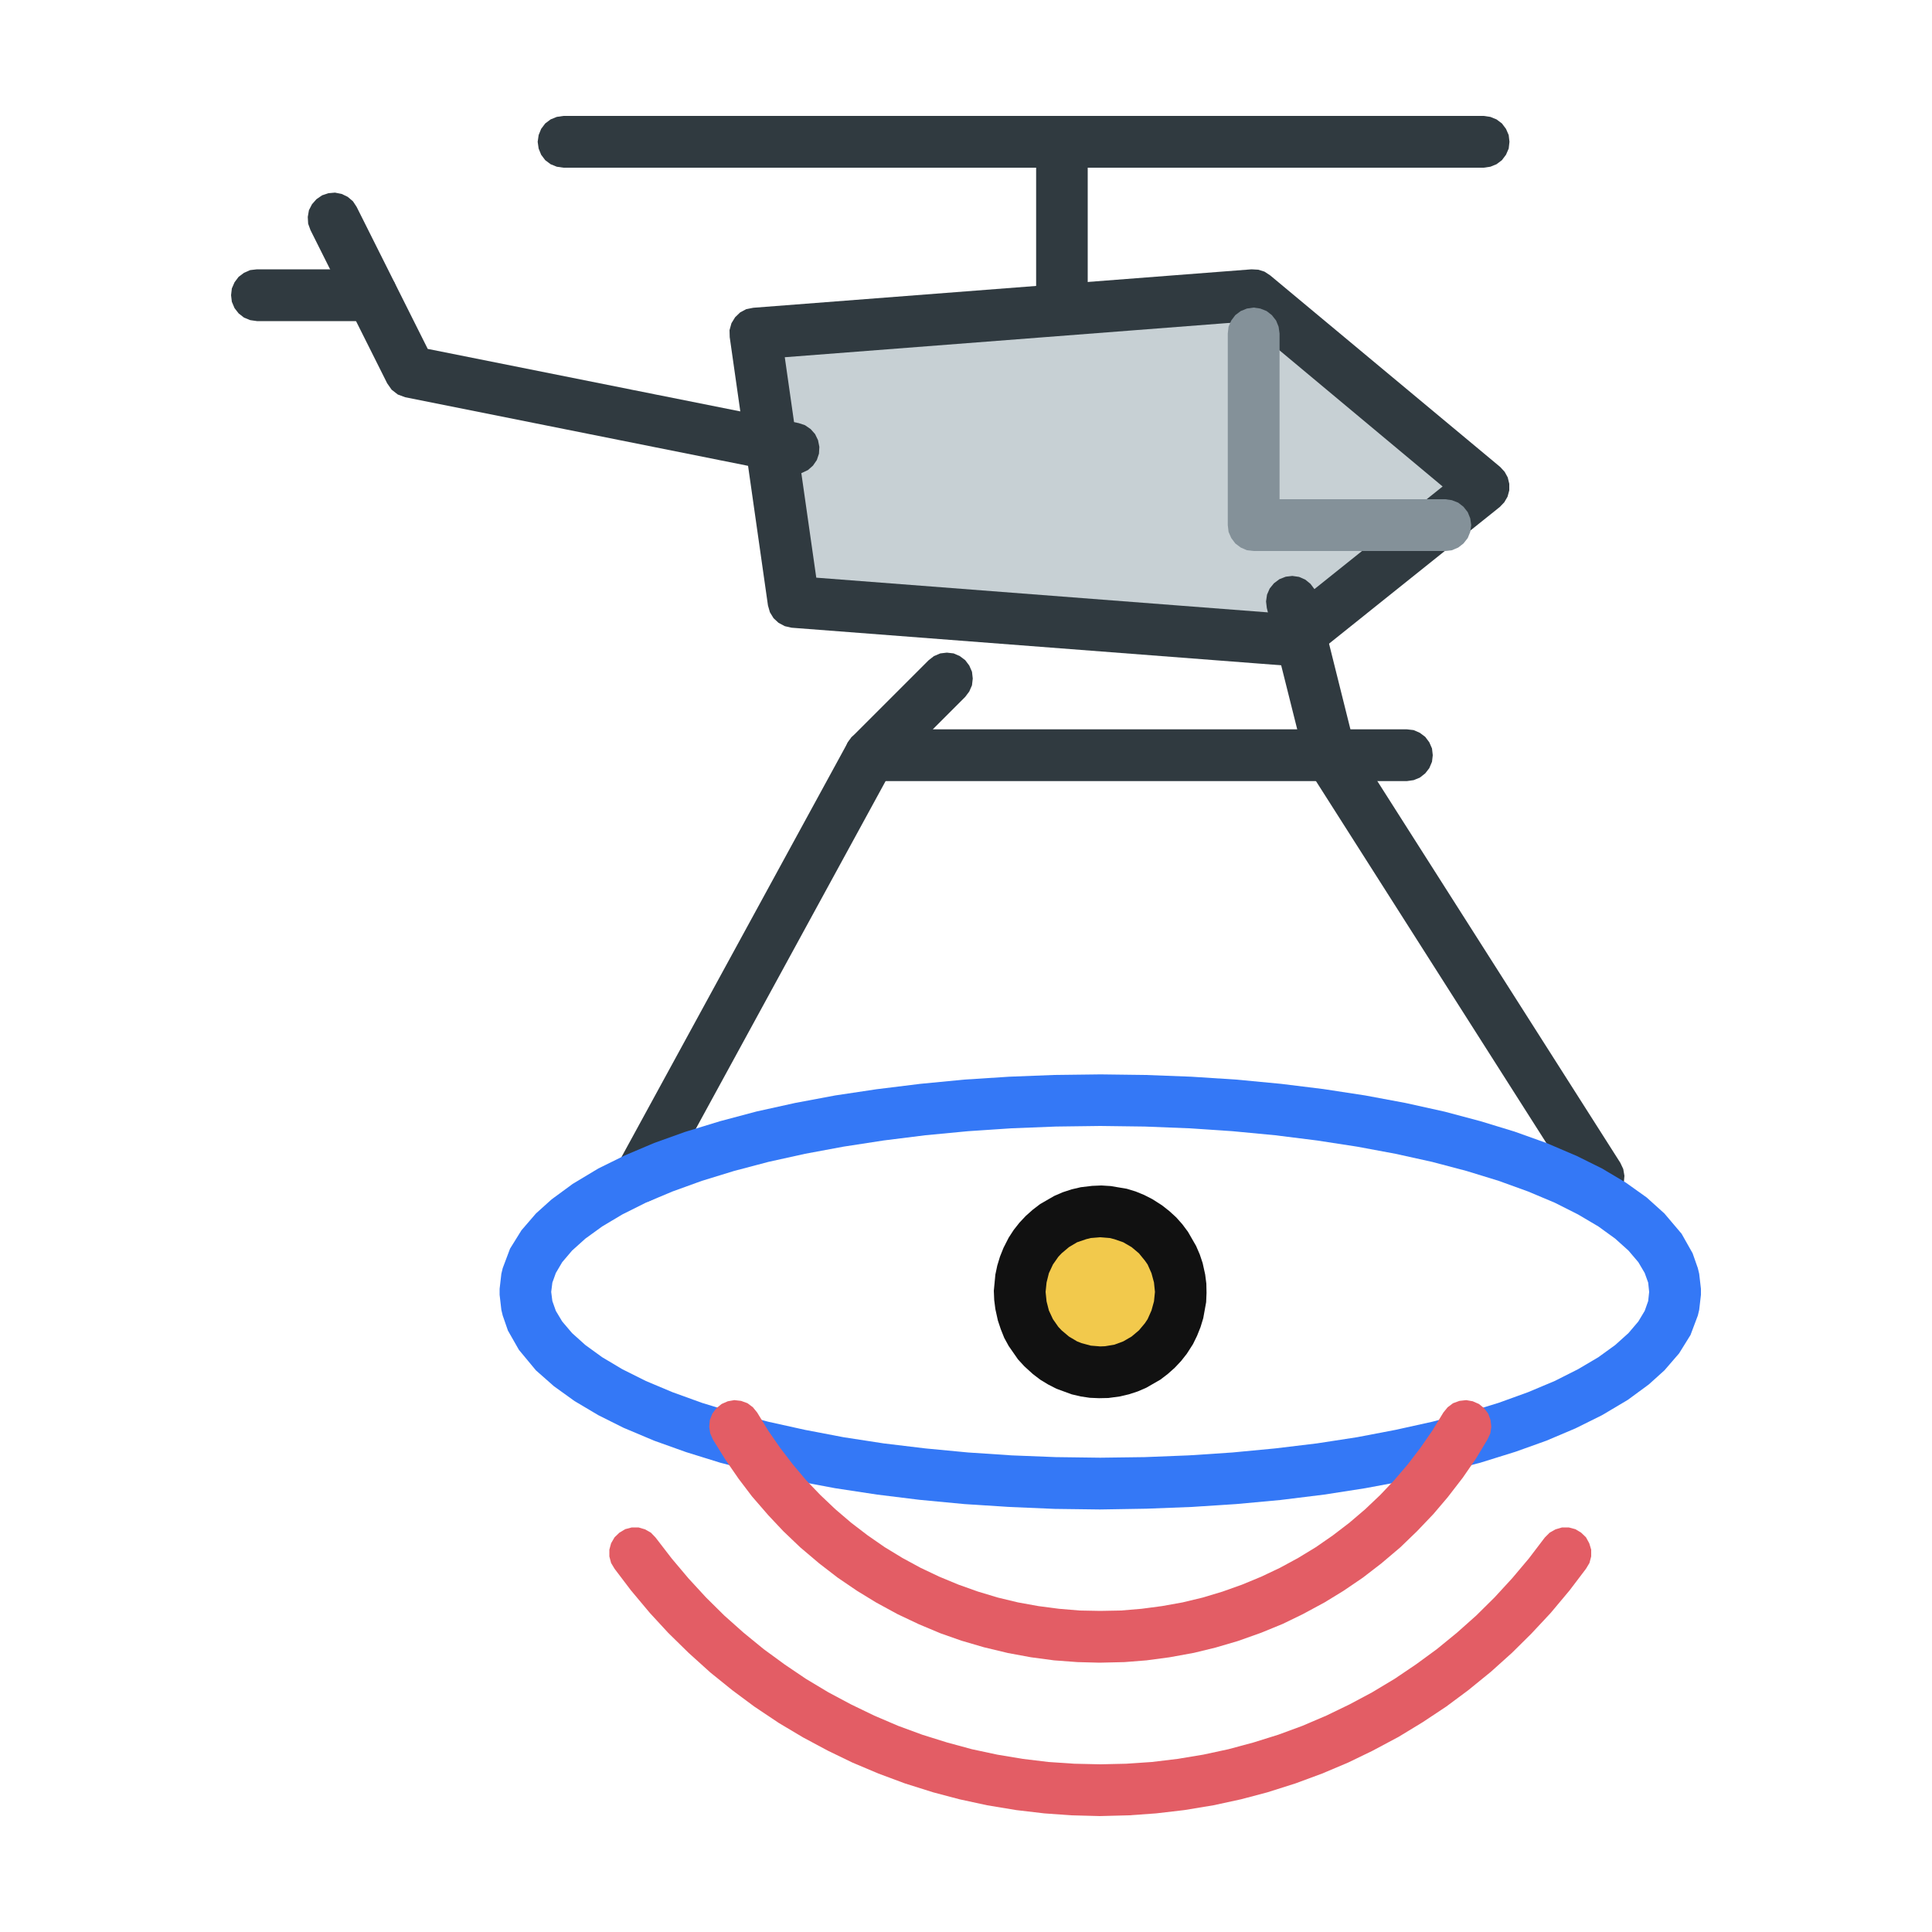
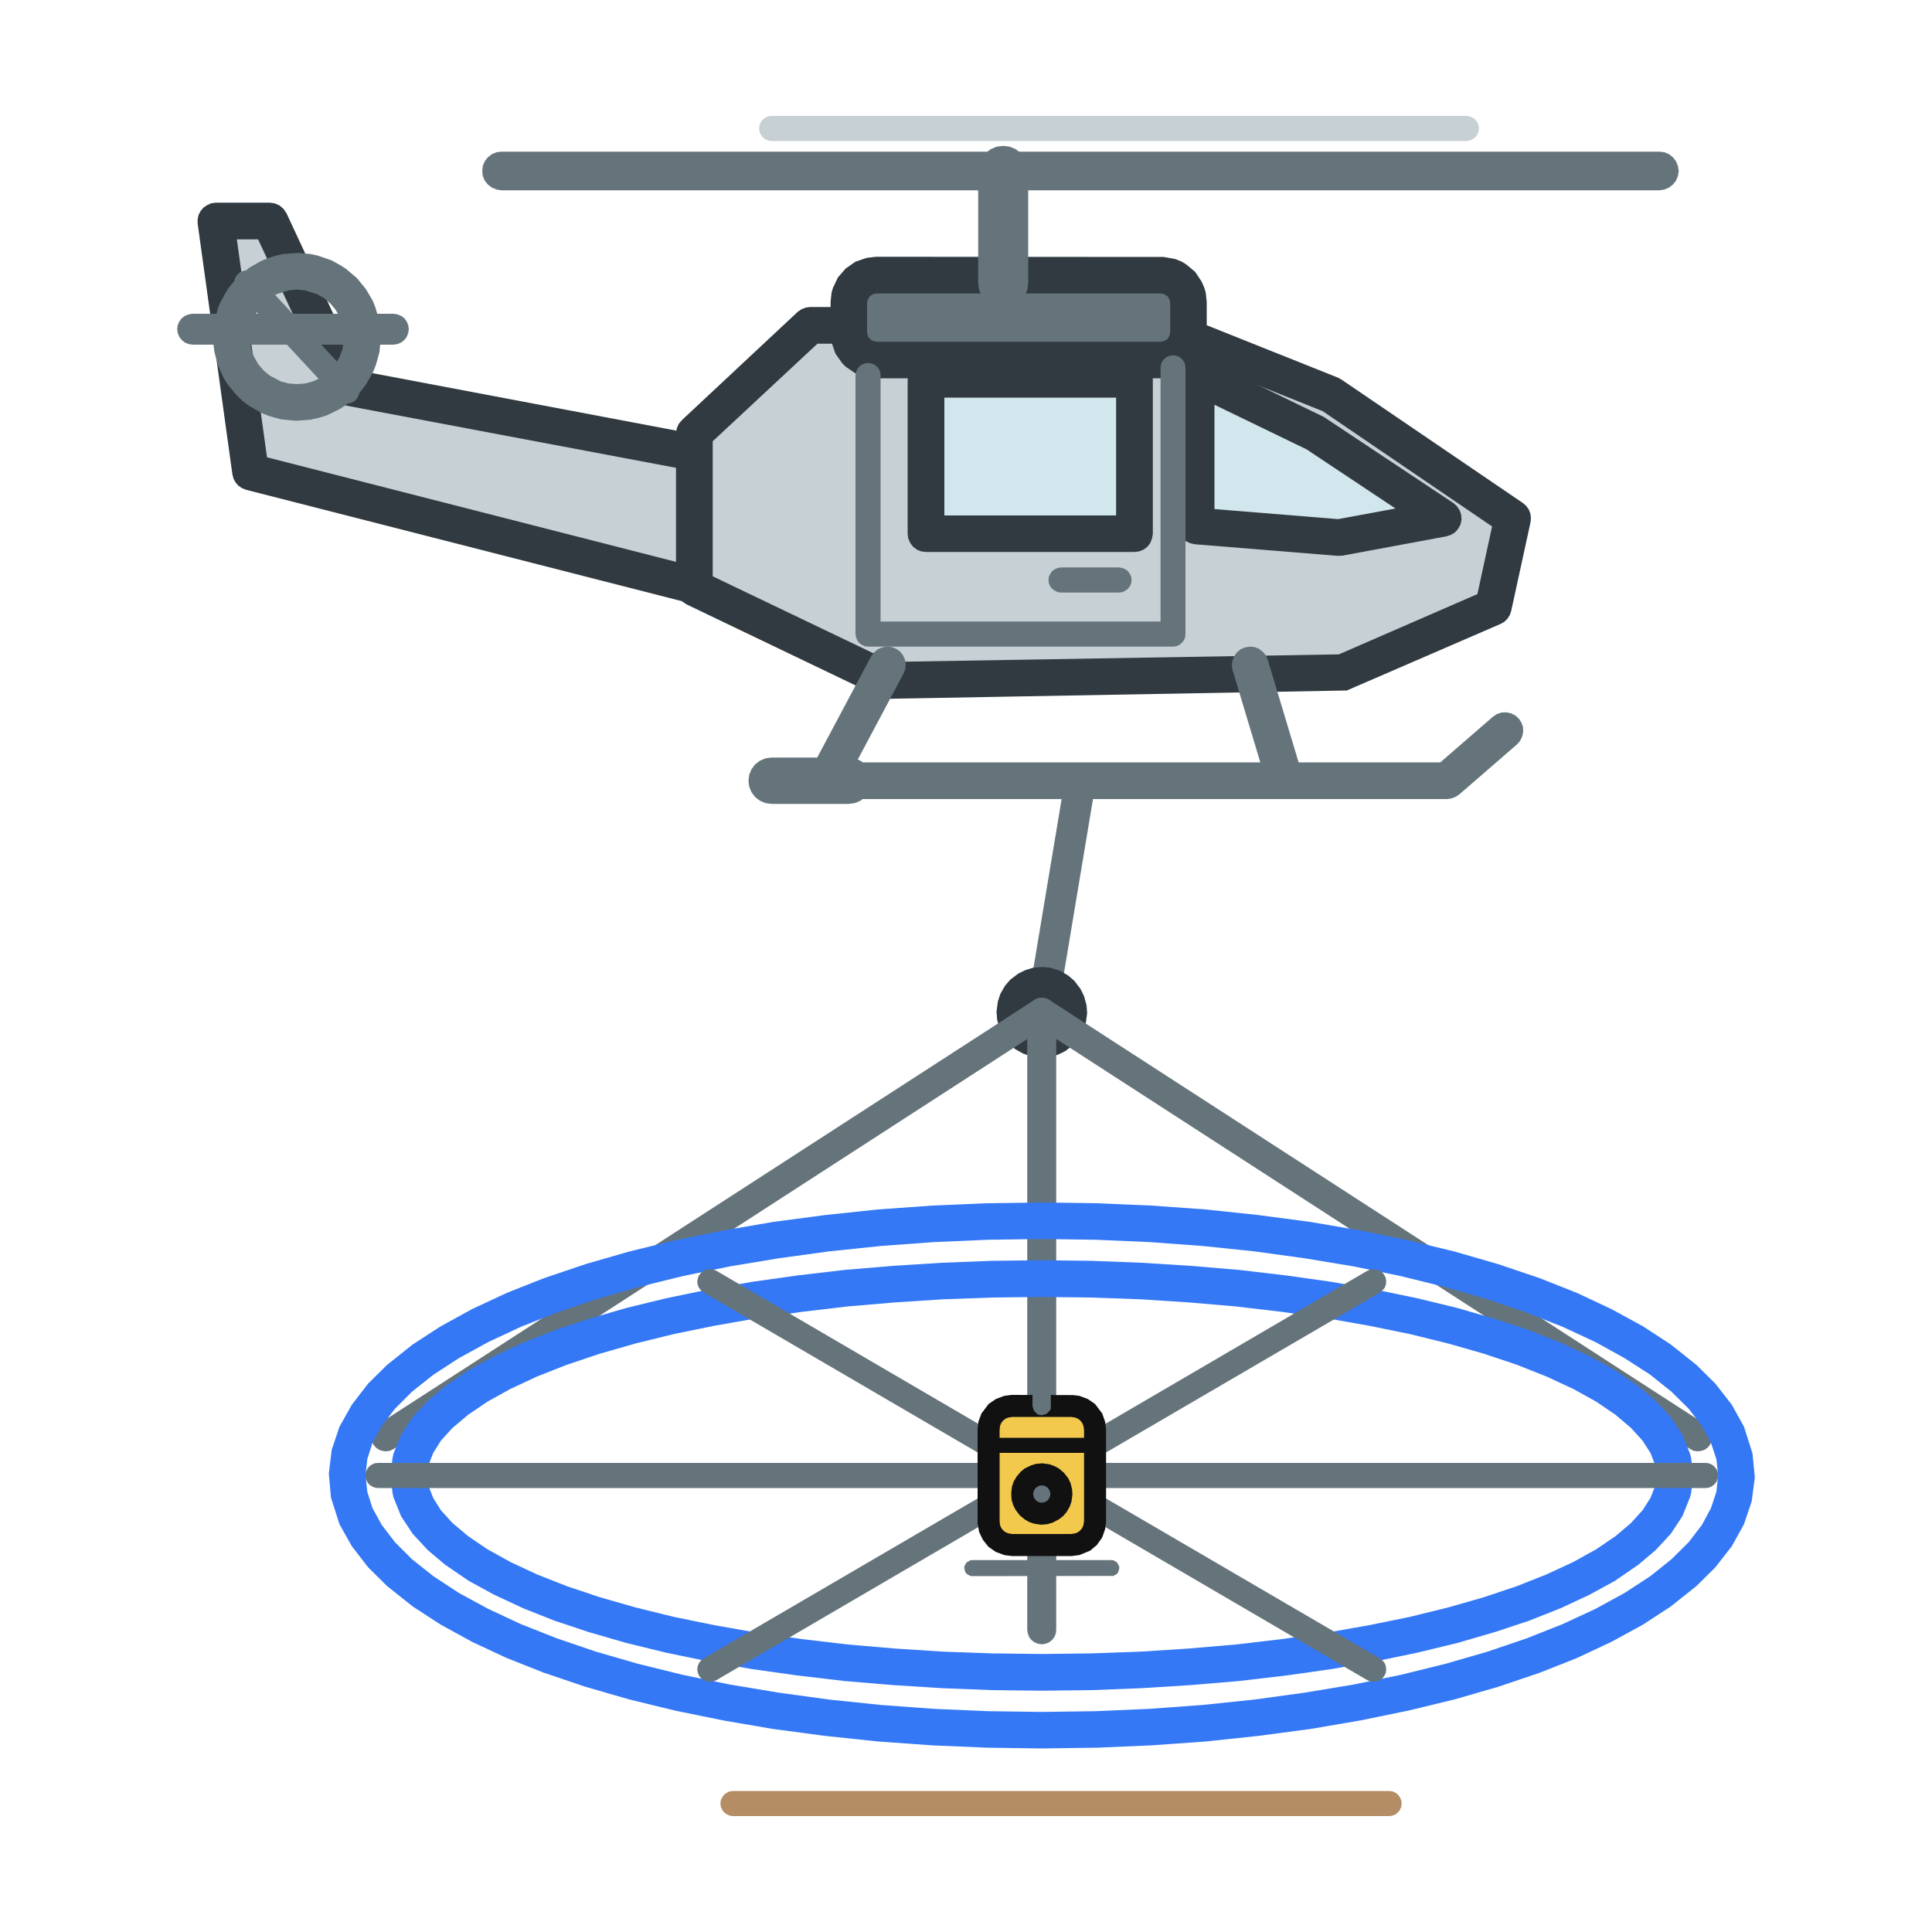
<svg xmlns="http://www.w3.org/2000/svg" viewBox="0 0 1000 1000" role="img" aria-labelledby="title desc">
-   <path fill="#303A40" d="M767.9 86.8 L291.7 86.8 L288.2 86.3 L285.0 85.0 L282.2 82.9 L280.1 80.1 L278.8 76.9 L278.3 73.4 L278.8 69.9 L280.1 66.7 L282.2 63.9 L285.0 61.8 L288.2 60.5 L291.7 60.0 L767.9 60.0 L771.4 60.5 L774.6 61.8 L777.4 63.9 L779.5 66.7 L780.9 69.9 L781.3 73.4 L780.9 76.9 L779.5 80.1 L777.4 82.9 L774.6 85.0 L771.4 86.3 Z" />
-   <path fill="#303A40" d="M536.3 152.8 L536.3 73.4 L536.7 69.9 L538.0 66.7 L540.2 63.9 L543.0 61.8 L546.2 60.5 L549.6 60.0 L553.1 60.5 L556.3 61.8 L559.1 63.9 L561.2 66.7 L562.6 69.9 L563.0 73.4 L563.0 152.8 L562.6 156.2 L561.2 159.5 L559.1 162.2 L556.3 164.4 L553.1 165.7 L549.6 166.2 L546.2 165.7 L543.0 164.4 L540.2 162.2 L538.0 159.5 L536.7 156.2 Z" />
-   <path fill="#C7D0D4" d="M390.9 172.6 L648.9 152.8 L767.9 252.0 L668.7 331.3 L410.8 311.5 Z" />
-   <path fill="#303A40" d="M377.7 174.5 L377.6 170.9 L378.6 167.3 L380.5 164.2 L383.1 161.7 L386.3 160.0 L389.9 159.3 L647.8 139.4 L651.3 139.6 L654.5 140.6 L657.4 142.5 L776.5 241.7 L778.8 244.2 L780.4 247.1 L781.2 250.4 L781.2 253.8 L780.3 257.1 L778.6 260.0 L776.3 262.4 L677.1 341.8 L674.2 343.5 L671.0 344.5 L667.7 344.7 L409.7 324.9 L406.2 324.1 L403.0 322.4 L400.4 320.0 L398.5 316.9 L397.5 313.4 Z M406.2 184.9 L422.5 299.0 L664.5 317.6 L746.7 251.8 L644.5 166.5 Z" />
-   <path fill="#303A40" d="M221.4 180.6 L413.4 219.0 L416.7 220.1 L419.6 222.1 L421.9 224.7 L423.4 227.8 L424.1 231.3 L423.9 234.8 L422.8 238.1 L420.8 241.0 L418.2 243.3 L415.0 244.8 L411.6 245.5 L408.1 245.3 L209.7 205.6 L205.9 204.2 L202.7 201.7 L200.4 198.4 L160.7 119.1 L159.5 115.8 L159.3 112.3 L159.9 108.8 L161.5 105.7 L163.8 103.1 L166.7 101.1 L170.0 100.0 L173.4 99.7 L176.9 100.4 L180.0 101.9 L182.7 104.2 L184.6 107.1 Z" />
-   <path fill="#303A40" d="M133.0 139.4 L192.5 139.4 L196.0 139.8 L199.2 141.2 L202.0 143.3 L204.1 146.1 L205.4 149.3 L205.9 152.8 L205.4 156.2 L204.1 159.5 L202.0 162.2 L199.2 164.4 L196.0 165.7 L192.5 166.2 L133.0 166.2 L129.5 165.7 L126.3 164.4 L123.5 162.2 L121.4 159.5 L120.0 156.2 L119.6 152.8 L120.0 149.3 L121.4 146.1 L123.5 143.3 L126.3 141.2 L129.5 139.8 Z" />
-   <path fill="#303A40" d="M441.0 381.4 L480.7 341.7 L483.4 339.6 L486.7 338.2 L490.1 337.8 L493.6 338.2 L496.8 339.6 L499.6 341.7 L501.7 344.5 L503.1 347.7 L503.5 351.2 L503.1 354.7 L501.7 357.9 L499.6 360.7 L482.8 377.5 L728.2 377.5 L731.7 377.9 L734.9 379.3 L737.7 381.4 L739.8 384.2 L741.2 387.4 L741.6 390.9 L741.2 394.3 L739.8 397.6 L737.7 400.3 L734.9 402.5 L731.7 403.8 L728.2 404.3 L450.4 404.3 L447.0 403.8 L443.7 402.5 L441.0 400.3 L438.8 397.6 L437.5 394.3 L437.0 390.9 L437.5 387.4 L438.8 384.2 Z" />
-   <path fill="#303A40" d="M675.6 394.1 L655.7 314.7 L655.3 311.3 L655.8 307.8 L657.2 304.6 L659.4 301.9 L662.2 299.8 L665.5 298.5 L668.9 298.1 L672.4 298.6 L675.6 300.0 L678.3 302.2 L680.4 305.0 L681.7 308.3 L701.5 387.6 L701.9 391.1 L701.4 394.6 L700.0 397.8 L697.9 400.5 L695.0 402.6 L691.8 403.9 L688.3 404.3 L684.9 403.7 L681.7 402.4 L678.9 400.2 L676.8 397.4 Z" />
-   <path fill="#849199" d="M635.5 271.8 L635.5 172.6 L635.9 169.1 L637.3 165.9 L639.4 163.1 L642.2 161.0 L645.4 159.7 L648.9 159.2 L652.3 159.7 L655.6 161.0 L658.3 163.1 L660.5 165.9 L661.8 169.1 L662.3 172.6 L662.3 258.4 L748.1 258.4 L751.5 258.9 L754.8 260.2 L757.5 262.3 L759.7 265.1 L761.0 268.3 L761.5 271.8 L761.0 275.3 L759.7 278.5 L757.5 281.3 L754.8 283.4 L751.5 284.8 L748.1 285.2 L648.9 285.2 L645.4 284.8 L642.2 283.4 L639.4 281.3 L637.3 278.5 L635.9 275.3 Z" />
-   <path fill="#303A40" d="M319.6 602.7 L438.7 384.5 L440.7 381.6 L443.5 379.4 L446.7 378.0 L450.1 377.5 L453.6 377.9 L456.9 379.1 L459.7 381.2 L461.9 383.9 L463.3 387.1 L463.8 390.5 L463.5 394.0 L462.2 397.3 L343.1 615.5 L341.1 618.4 L338.4 620.6 L335.2 622.0 L331.7 622.5 L328.2 622.2 L325.0 620.9 L322.1 618.8 L320.0 616.1 L318.5 612.9 L318.0 609.5 L318.4 606.0 Z" />
-   <path fill="#303A40" d="M816.1 616.3 L677.2 398.1 L675.8 394.9 L675.2 391.4 L675.5 388.0 L676.7 384.7 L678.7 381.8 L681.4 379.6 L684.5 378.1 L688.0 377.5 L691.5 377.8 L694.7 379.0 L697.6 381.0 L699.8 383.7 L838.7 601.9 L840.2 605.1 L840.8 608.6 L840.5 612.0 L839.3 615.3 L837.3 618.2 L834.6 620.4 L831.5 621.9 L828.0 622.5 L824.5 622.2 L821.3 621.0 L818.4 619.0 Z" />
-   <path fill="#3478F6" d="M880.4 670.2 L879.5 678.0 L878.8 680.9 L875.0 691.0 L869.1 700.5 L861.5 709.3 L853.4 716.6 L842.5 724.6 L829.2 732.5 L815.5 739.3 L800.4 745.7 L784.5 751.4 L766.2 757.1 L747.3 762.0 L727.5 766.4 L706.6 770.3 L685.4 773.6 L662.7 776.4 L639.9 778.5 L616.6 780.0 L593.4 780.9 L569.3 781.3 L546.0 781.0 L522.4 780.0 L499.1 778.5 L475.9 776.3 L454.0 773.6 L432.3 770.3 L411.5 766.4 L391.1 761.9 L372.8 757.1 L355.1 751.6 L338.6 745.7 L322.7 739.0 L309.7 732.5 L297.4 725.2 L286.7 717.5 L277.4 709.3 L268.6 698.7 L262.9 688.7 L260.2 680.9 L259.5 678.0 L258.6 670.2 L258.6 667.1 L259.5 659.3 L260.2 656.4 L264.0 646.3 L269.9 636.8 L277.4 628.1 L285.5 620.8 L296.4 612.8 L309.7 604.8 L323.5 598.0 L338.6 591.6 L354.5 585.9 L372.8 580.3 L391.6 575.3 L411.5 570.9 L432.3 567.0 L453.6 563.8 L476.3 561.0 L499.1 558.8 L522.4 557.3 L545.6 556.4 L569.7 556.1 L593.0 556.4 L616.6 557.3 L639.9 558.8 L663.1 561.0 L685.0 563.7 L706.6 567.0 L727.5 570.9 L747.8 575.4 L766.2 580.3 L783.9 585.7 L800.4 591.6 L816.3 598.4 L829.2 604.8 L841.5 612.1 L852.3 619.8 L861.5 628.1 L870.4 638.6 L876.1 648.7 L878.8 656.4 L879.5 659.3 L880.4 667.1 Z M853.6 668.7 L853.1 663.9 L851.3 658.9 L848.0 653.3 L842.9 647.3 L836.0 641.1 L827.3 634.8 L816.8 628.6 L804.7 622.5 L790.9 616.7 L775.7 611.2 L759.1 606.1 L741.3 601.4 L722.3 597.2 L702.4 593.5 L681.6 590.3 L660.0 587.6 L637.9 585.5 L615.3 584.0 L592.5 583.1 L569.5 582.8 L546.5 583.1 L523.6 584.0 L501.1 585.5 L479.0 587.6 L457.4 590.3 L436.6 593.5 L416.7 597.2 L397.7 601.4 L379.9 606.1 L363.3 611.2 L348.1 616.7 L334.3 622.5 L322.1 628.6 L311.7 634.8 L303.0 641.1 L296.1 647.3 L291.0 653.3 L287.7 658.9 L285.9 663.9 L285.3 668.7 L285.9 673.4 L287.7 678.5 L291.0 684.0 L296.1 690.0 L303.0 696.2 L311.7 702.5 L322.1 708.7 L334.3 714.8 L348.1 720.6 L363.3 726.1 L379.9 731.2 L397.7 735.9 L416.7 740.1 L436.6 743.9 L457.4 747.1 L479.0 749.7 L501.1 751.8 L523.6 753.3 L546.5 754.2 L569.5 754.5 L592.5 754.2 L615.3 753.3 L637.9 751.8 L660.0 749.7 L681.6 747.1 L702.4 743.9 L722.3 740.1 L741.3 735.9 L759.1 731.2 L775.7 726.1 L790.9 720.6 L804.7 714.8 L816.8 708.7 L827.3 702.5 L836.0 696.2 L842.9 690.0 L848.0 684.0 L851.3 678.5 L853.1 673.4 Z" />
-   <path fill="#F2C94C" d="M611.0 665.0 L611.0 672.3 L609.7 679.4 L607.3 686.3 L603.6 692.6 L599.0 698.1 L593.4 702.8 L587.1 706.4 L580.3 708.9 L576.7 709.7 L569.5 710.3 L562.3 709.7 L558.7 708.9 L551.9 706.4 L545.6 702.8 L540.0 698.1 L535.4 692.6 L531.7 686.3 L530.3 682.9 L528.5 675.9 L527.8 668.7 L528.5 661.4 L530.3 654.4 L533.4 647.8 L535.4 644.8 L540.0 639.2 L545.6 634.5 L551.9 630.9 L558.7 628.4 L565.9 627.2 L569.5 627.0 L573.1 627.2 L580.3 628.4 L587.1 630.9 L593.4 634.5 L599.0 639.2 L603.6 644.8 L607.3 651.1 L609.7 657.9 Z" />
-   <path fill="#111111" d="M624.5 669.2 L624.3 674.0 L622.8 682.3 L621.4 686.9 L619.6 691.4 L617.5 695.7 L614.3 700.7 L611.3 704.5 L608.0 708.0 L604.4 711.2 L600.6 714.1 L593.3 718.3 L588.9 720.2 L584.3 721.7 L579.6 722.8 L573.7 723.6 L568.9 723.7 L564.1 723.5 L559.4 722.8 L554.7 721.7 L546.8 718.8 L542.5 716.6 L538.4 714.1 L534.6 711.2 L530.2 707.2 L526.9 703.6 L522.1 696.7 L519.8 692.5 L518.0 688.0 L516.5 683.5 L515.2 677.6 L514.6 672.9 L514.4 668.1 L515.2 659.7 L516.2 655.0 L517.6 650.4 L519.4 645.9 L522.1 640.6 L524.7 636.6 L527.7 632.8 L531.0 629.3 L534.6 626.1 L538.4 623.2 L545.7 619.0 L550.1 617.1 L554.7 615.6 L559.4 614.5 L565.3 613.8 L570.1 613.6 L574.9 613.9 L583.2 615.3 L587.8 616.7 L592.2 618.5 L596.5 620.7 L601.5 623.9 L605.3 626.9 L608.8 630.1 L612.0 633.7 L614.9 637.6 L619.1 644.9 L621.0 649.3 L622.5 653.8 L623.8 659.7 L624.4 664.4 Z M597.8 668.7 L597.3 663.8 L596.0 659.0 L594.0 654.5 L592.6 652.5 L589.5 648.7 L585.7 645.5 L581.4 643.0 L576.8 641.4 L574.4 640.8 L569.5 640.4 L564.6 640.8 L562.2 641.4 L557.5 643.0 L553.3 645.5 L549.5 648.7 L547.8 650.5 L545.0 654.5 L542.9 659.0 L541.7 663.8 L541.2 668.7 L541.7 673.6 L542.9 678.3 L545.0 682.8 L547.8 686.8 L549.5 688.6 L553.3 691.8 L557.5 694.3 L559.8 695.2 L564.6 696.5 L569.5 696.9 L572.0 696.8 L576.8 696.0 L581.4 694.3 L585.7 691.8 L589.5 688.6 L592.6 684.9 L594.0 682.8 L596.0 678.3 L597.3 673.6 Z" />
-   <path fill="#E35D65" d="M741.3 740.6 L747.1 731.1 L749.3 728.4 L752.1 726.3 L755.4 725.1 L758.9 724.7 L762.3 725.3 L765.5 726.7 L768.2 728.9 L770.3 731.7 L771.5 735.0 L771.9 738.5 L771.4 741.9 L769.9 745.1 L764.0 754.9 L757.1 764.9 L749.3 775.0 L741.9 783.7 L733.5 792.5 L724.8 800.9 L715.0 809.2 L705.4 816.6 L695.4 823.4 L685.6 829.4 L674.3 835.5 L664.0 840.5 L652.8 845.1 L640.7 849.4 L629.1 852.8 L618.0 855.5 L605.4 857.8 L593.4 859.4 L582.0 860.3 L569.1 860.6 L557.7 860.3 L545.6 859.4 L533.6 857.8 L521.7 855.6 L509.2 852.6 L497.6 849.2 L486.8 845.4 L475.6 840.7 L464.6 835.5 L453.4 829.4 L443.6 823.4 L433.6 816.6 L424.0 809.2 L414.2 800.9 L405.4 792.5 L397.6 784.2 L389.2 774.5 L382.3 765.4 L375.4 755.4 L369.0 745.1 L367.6 741.9 L367.1 738.5 L367.4 735.0 L368.7 731.7 L370.8 728.9 L373.5 726.7 L376.7 725.3 L380.1 724.7 L383.6 725.1 L386.9 726.3 L389.7 728.4 L391.9 731.1 L397.7 740.6 L403.8 749.4 L410.3 757.9 L417.2 766.1 L424.6 773.8 L432.4 781.2 L440.6 788.2 L449.1 794.7 L457.9 800.8 L467.1 806.4 L476.5 811.5 L486.2 816.1 L496.1 820.2 L506.2 823.8 L516.5 826.9 L526.9 829.4 L537.4 831.3 L548.1 832.7 L558.8 833.6 L569.5 833.8 L580.2 833.6 L590.9 832.7 L601.5 831.3 L612.1 829.4 L622.5 826.9 L632.8 823.8 L642.9 820.2 L652.8 816.1 L662.5 811.5 L671.9 806.4 L681.1 800.8 L689.9 794.7 L698.4 788.2 L706.6 781.2 L714.4 773.8 L721.7 766.1 L728.7 757.9 L735.2 749.4 Z" />
-   <path fill="#E35D65" d="M791.3 806.7 L799.6 795.8 L802.1 793.3 L805.1 791.6 L808.5 790.6 L812.0 790.6 L815.4 791.5 L818.4 793.3 L820.9 795.7 L822.6 798.8 L823.6 802.1 L823.6 805.6 L822.7 809.0 L820.9 812.0 L812.4 823.2 L802.6 834.9 L792.6 845.6 L782.6 855.5 L771.7 865.3 L759.9 874.9 L748.6 883.3 L736.4 891.4 L723.9 899.0 L710.4 906.2 L697.8 912.3 L684.3 918.0 L670.5 923.1 L656.0 927.7 L642.4 931.3 L628.1 934.4 L613.0 936.9 L598.4 938.6 L584.5 939.6 L569.2 940.0 L554.5 939.6 L540.5 938.6 L526.0 936.9 L510.9 934.4 L496.6 931.3 L483.0 927.7 L468.4 923.1 L454.7 918.0 L441.2 912.3 L428.6 906.2 L415.7 899.3 L403.1 891.8 L390.4 883.3 L379.1 874.9 L367.7 865.7 L356.4 855.5 L345.9 845.2 L336.4 834.9 L326.6 823.2 L318.1 812.0 L316.3 809.0 L315.4 805.6 L315.4 802.1 L316.3 798.8 L318.1 795.7 L320.6 793.3 L323.6 791.5 L327.0 790.6 L330.5 790.6 L333.9 791.6 L336.9 793.3 L339.3 795.8 L347.7 806.7 L356.3 816.9 L365.4 826.8 L374.9 836.2 L384.9 845.1 L395.3 853.6 L406.1 861.5 L417.2 869.0 L428.7 875.9 L440.5 882.2 L452.5 888.0 L464.9 893.3 L477.4 897.9 L490.2 901.9 L503.1 905.4 L516.2 908.2 L529.4 910.4 L542.7 912.0 L556.1 912.9 L569.5 913.2 L582.9 912.9 L596.2 912.0 L609.5 910.4 L622.8 908.2 L635.8 905.4 L648.8 901.9 L661.6 897.9 L674.1 893.3 L686.5 888.0 L698.5 882.2 L710.3 875.9 L721.8 869.0 L732.9 861.5 L743.7 853.6 L754.1 845.1 L764.1 836.2 L773.6 826.8 L782.7 816.9 Z" />
+   <path fill="#C7D0D4" d="M359.4 234.3 L395.4 312.2 L129.7 244.3 L111.7 114.4 L139.7 114.4 L179.6 200.3 Z" />
+   <path fill="#303A40" d="M368.0 230.3 L404.0 308.2 L404.7 310.5 L404.9 312.9 L404.4 315.2 L403.4 317.3 L401.9 319.1 L399.9 320.5 L397.7 321.4 L395.4 321.7 L393.0 321.4 L127.3 253.5 L125.3 252.7 L123.4 251.4 L121.9 249.7 L120.9 247.8 L120.3 245.6 L102.3 115.7 L102.3 113.4 L102.8 111.2 L103.9 109.1 L105.4 107.4 L107.3 106.1 L109.4 105.2 L111.7 104.9 L139.7 104.9 L142.3 105.3 L144.8 106.4 L146.8 108.2 L148.3 110.4 L186.2 191.9 L361.2 225.0 L363.3 225.7 L365.3 226.8 L366.9 228.4 Z M352.9 242.7 L177.9 209.7 L175.7 209.0 L173.8 207.8 L172.2 206.3 L171.0 204.3 L133.6 123.9 L122.6 123.9 L138.2 236.7 L378.4 298.1 Z" />
+   <path fill="#65747B" d="M203.6 178.4 L99.7 178.4 L97.7 178.1 L95.7 177.3 L94.1 176.0 L92.8 174.4 L92.0 172.4 L91.7 170.4 L92.0 168.3 L92.8 166.4 L94.1 164.7 L95.7 163.5 L97.7 162.7 L99.7 162.4 L203.6 162.4 L205.7 162.7 L207.6 163.5 L209.3 164.7 L210.5 166.4 L211.3 168.3 L211.6 170.4 L211.3 172.4 L210.5 174.4 L209.3 176.0 L207.6 177.3 L205.7 178.1 Z" />
+   <path fill="#65747B" d="M197.1 174.8 L196.4 182.3 L194.6 188.8 L193.2 192.4 L189.5 198.9 L186.7 202.6 L184.1 205.4 L178.9 209.7 L175.7 211.8 L168.9 215.1 L165.3 216.2 L160.8 217.2 L153.3 217.8 L145.7 217.1 L139.2 215.3 L135.7 213.9 L129.1 210.2 L125.4 207.4 L122.7 204.8 L117.8 198.9 L115.8 195.7 L113.0 189.6 L111.0 182.3 L110.4 177.7 L110.2 174.0 L111.0 166.4 L112.7 159.9 L114.1 156.4 L117.8 149.8 L120.7 146.1 L123.2 143.4 L129.1 138.5 L134.9 135.2 L138.4 133.7 L142.8 132.3 L146.5 131.5 L154.1 130.9 L160.8 131.5 L164.5 132.3 L171.7 134.8 L175.7 137.0 L178.9 139.0 L184.7 143.9 L189.5 149.8 L192.9 155.6 L194.3 159.1 L196.4 166.4 L197.0 171.0 Z M178.1 174.4 L177.3 168.0 L175.8 164.0 L173.7 160.3 L171.0 157.1 L167.7 154.3 L164.0 152.2 L157.9 150.3 L153.7 149.9 L149.4 150.3 L143.3 152.2 L139.6 154.3 L136.4 157.1 L133.6 160.3 L131.5 164.0 L130.0 168.0 L129.2 174.4 L130.0 180.7 L131.5 184.7 L133.6 188.4 L136.4 191.7 L139.6 194.4 L145.3 197.4 L149.4 198.5 L153.7 198.8 L157.9 198.5 L162.0 197.4 L165.9 195.6 L171.0 191.7 L173.7 188.4 L175.8 184.7 L177.3 180.7 Z" />
+   <path fill="#65747B" d="M174.9 206.8 L122.9 150.8 L122.0 149.4 L121.4 147.8 L121.2 146.2 L121.5 144.5 L122.2 142.9 L123.3 141.6 L124.7 140.7 L126.3 140.1 L127.9 139.9 L129.6 140.2 L131.1 140.9 L132.5 142.0 L184.4 197.9 L185.4 199.3 L186.0 200.9 L186.1 202.6 L185.8 204.2 L185.1 205.8 L184.1 207.1 L182.7 208.1 L181.1 208.7 L179.4 208.8 L177.7 208.5 L176.2 207.8 Z" />
+   <path fill="#C7D0D4" d="M359.4 224.3 L419.4 168.4 L599.2 168.4 L689.1 204.3 L783.0 268.3 L773.0 314.2 L695.1 348.2 L459.3 352.2 L359.4 304.2 Z" />
+   <path fill="#303A40" d="M349.9 224.3 L350.3 221.8 L351.3 219.4 L353.0 217.4 L412.9 161.4 L414.8 160.1 L417.0 159.2 L419.4 158.9 L599.2 158.9 L602.7 159.6 L692.6 195.5 L694.4 196.5 L788.3 260.4 L790.0 261.9 L791.3 263.7 L792.1 265.8 L792.4 268.0 L792.2 270.3 L782.2 316.2 L781.5 318.3 L780.3 320.2 L778.7 321.8 L776.8 322.9 L697.1 357.4 L459.5 361.7 L457.3 361.4 L455.2 360.7 L355.3 312.8 L353.1 311.3 L351.4 309.3 L350.3 306.9 L349.9 304.2 Z M368.9 228.4 L368.9 298.3 L461.4 342.6 L693.0 338.7 L764.7 307.5 L772.3 272.5 L684.6 212.8 L597.3 177.9 L423.1 177.9 Z" />
+   <path fill="#65747B" d="M601.2 142.4 L604.8 142.9 L608.2 144.3 L611.0 146.5 L613.3 149.4 L614.7 152.8 L615.1 156.4 L615.1 172.4 L614.7 176.0 L613.3 179.4 L611.0 182.3 L608.2 184.5 L604.8 185.9 L601.2 186.4 L453.3 186.4 L449.7 185.9 L446.3 184.5 L443.4 182.3 L441.2 179.4 L439.8 176.0 L439.3 172.4 L439.3 156.4 L439.8 152.8 L441.2 149.4 L443.4 146.5 L446.3 144.3 L449.7 142.9 L453.3 142.4 Z" />
+   <path fill="#303A40" d="M602.4 133.0 L608.4 134.1 L611.8 135.5 L613.9 136.8 L618.6 140.7 L622.0 145.8 L623.4 149.1 L624.1 151.5 L624.6 156.4 L624.6 173.6 L623.4 179.6 L622.0 183.0 L618.6 188.0 L613.9 192.0 L611.8 193.2 L606.0 195.3 L601.2 195.8 L452.1 195.8 L448.5 195.3 L442.7 193.2 L437.7 189.8 L435.9 188.0 L432.4 183.0 L430.4 177.2 L429.9 172.4 L429.9 156.4 L430.4 151.5 L431.1 149.1 L433.7 143.6 L437.7 139.0 L442.7 135.5 L448.5 133.5 L453.3 132.9 Z M600.5 151.9 L453.9 151.9 L452.2 152.1 L450.2 153.3 L449.1 155.2 L448.8 157.0 L448.8 171.8 L449.1 173.5 L449.5 174.6 L451.1 176.2 L453.9 176.9 L600.5 176.9 L602.3 176.6 L604.3 175.5 L605.4 173.5 L605.7 171.8 L605.7 157.0 L605.4 155.2 L604.3 153.3 L602.3 152.1 Z" />
+   <path fill="#65747B" d="M532.2 88.5 L532.2 146.4 L531.8 149.8 L530.5 152.9 L528.4 155.6 L525.7 157.6 L522.6 158.9 L519.3 159.4 L515.9 158.9 L512.8 157.6 L510.1 155.6 L508.0 152.9 L506.7 149.8 L506.3 146.4 L506.3 88.5 L506.7 85.1 L508.0 82.0 L510.1 79.3 L512.8 77.2 L515.9 75.9 L519.3 75.5 L522.6 75.9 L525.7 77.2 L528.4 79.3 L530.5 82.0 L531.8 85.1 Z" />
+   <path fill="#65747B" d="M858.9 98.5 L259.5 98.5 L257.0 98.1 L254.6 97.1 L252.5 95.5 L250.9 93.5 L249.9 91.1 L249.6 88.5 L249.9 85.9 L250.9 83.5 L252.5 81.4 L254.6 79.8 L257.0 78.8 L259.5 78.5 L858.9 78.5 L861.5 78.8 L863.9 79.8 L865.9 81.4 L867.5 83.5 L868.5 85.9 L868.9 88.5 L868.5 91.1 L867.5 93.5 L865.9 95.5 L863.9 97.1 L861.5 98.1 Z" />
+   <path fill="#C7D0D4" d="M759.0 73.0 L399.4 73.0 L397.7 72.8 L396.1 72.1 L394.8 71.1 L393.8 69.7 L393.1 68.2 L392.9 66.5 L393.1 64.8 L393.8 63.2 L394.8 61.9 L396.1 60.9 L397.7 60.2 L399.4 60.0 L759.0 60.0 L760.7 60.2 L762.2 60.9 L763.6 61.9 L764.6 63.2 L765.3 64.8 L765.5 66.5 L765.3 68.2 L764.6 69.7 L763.6 71.1 L762.2 72.1 L760.7 72.8 Z" />
+   <path fill="#D1E6ED" d="M619.1 194.3 L681.1 224.3 L747.0 268.3 L693.1 278.3 L619.1 272.3 Z" />
+   <path fill="#303A40" d="M609.6 194.3 L610.0 192.0 L610.8 189.8 L612.2 187.8 L614.1 186.3 L616.3 185.3 L618.6 184.9 L621.0 185.0 L623.3 185.8 L685.2 215.8 L752.3 260.4 L754.1 262.0 L755.5 264.1 L756.3 266.4 L756.5 268.9 L756.0 271.4 L754.8 273.6 L753.2 275.5 L751.1 276.8 L748.7 277.6 L694.8 287.6 L692.3 287.7 L618.4 281.7 L616.1 281.2 L614.0 280.2 L612.2 278.7 L610.8 276.8 L609.9 274.6 L609.6 272.3 Z M628.6 209.5 L628.6 263.5 L692.6 268.7 L722.3 263.2 L676.3 232.6 Z" />
+   <path fill="#D1E6ED" d="M479.3 196.3 L587.2 196.3 L587.2 276.3 L479.3 276.3 Z" />
+   <path fill="#303A40" d="M469.8 196.3 L470.1 193.9 L471.1 191.6 L472.6 189.6 L474.6 188.1 L476.8 187.2 L479.3 186.9 L587.2 186.9 L589.6 187.2 L591.9 188.1 L593.9 189.6 L595.4 191.6 L596.3 193.9 L596.7 196.3 L596.7 276.3 L596.3 278.7 L595.4 281.0 L593.9 283.0 L591.9 284.5 L589.6 285.4 L587.2 285.7 L479.3 285.7 L476.8 285.4 L474.6 284.5 L472.6 283.0 L471.1 281.0 L470.1 278.7 L469.8 276.3 Z M488.8 205.8 L488.8 266.8 L577.7 266.8 L577.7 205.8 Z" />
+   <path fill="#65747B" d="M442.8 328.2 L442.8 194.3 L443.1 192.7 L443.7 191.1 L444.7 189.8 L446.1 188.7 L447.7 188.1 L449.3 187.9 L451.0 188.1 L452.6 188.7 L453.9 189.8 L455.0 191.1 L455.6 192.7 L455.8 194.3 L455.8 321.7 L600.7 321.7 L600.7 190.4 L600.9 188.7 L601.5 187.1 L602.6 185.8 L603.9 184.7 L605.5 184.1 L607.2 183.9 L608.8 184.1 L610.4 184.7 L611.7 185.8 L612.8 187.1 L613.4 188.7 L613.6 190.4 L613.6 328.2 L613.4 329.9 L612.8 331.4 L611.7 332.8 L610.4 333.8 L608.8 334.5 L607.2 334.7 L449.3 334.7 L447.7 334.5 L446.1 333.8 L444.7 332.8 L443.7 331.4 L443.1 329.9 Z" />
+   <path fill="#65747B" d="M579.2 306.7 L549.2 306.7 L547.5 306.5 L546.0 305.8 L544.6 304.8 L543.6 303.5 L542.9 301.9 L542.7 300.2 L542.9 298.5 L543.6 297.0 L544.6 295.6 L546.0 294.6 L547.5 294.0 L549.2 293.7 L579.2 293.7 L580.9 294.0 L582.4 294.6 L583.8 295.6 L584.8 297.0 L585.5 298.5 L585.7 300.2 L585.5 301.9 L584.8 303.5 L583.8 304.8 L582.4 305.8 L580.9 306.5 Z" />
+   <path fill="#65747B" d="M419.0 399.6 L450.9 339.7 L452.4 337.7 L454.3 336.1 L456.6 335.1 L459.0 334.7 L461.5 334.9 L463.8 335.8 L465.8 337.2 L467.4 339.2 L468.4 341.4 L468.8 343.9 L468.6 346.3 L467.7 348.6 L443.2 394.6 L745.5 394.6 L772.7 371.0 L774.8 369.6 L777.2 368.8 L779.6 368.7 L782.1 369.2 L784.3 370.3 L786.1 371.9 L787.5 374.0 L788.3 376.3 L788.4 378.8 L787.9 381.2 L786.8 383.5 L785.2 385.3 L755.2 411.3 L753.3 412.5 L751.2 413.3 L749.0 413.6 L427.4 413.6 L424.9 413.3 L422.7 412.4 L420.7 410.9 L419.2 409.0 L418.2 406.8 L417.9 404.3 L418.1 401.9 Z" />
+   <path fill="#65747B" d="M656.0 406.8 L638.0 346.9 L637.6 344.5 L637.9 342.0 L638.8 339.7 L640.2 337.7 L642.1 336.1 L644.4 335.1 L646.8 334.7 L649.3 334.9 L651.6 335.8 L653.6 337.3 L655.2 339.2 L656.2 341.5 L674.2 401.4 L674.6 403.8 L674.3 406.3 L673.4 408.6 L672.0 410.6 L670.1 412.2 L667.8 413.2 L665.4 413.6 L662.9 413.3 L660.6 412.5 L658.6 411.0 L657.0 409.1 Z" />
+   <path fill="#65747B" d="M399.4 392.1 L439.3 392.1 L442.4 392.5 L445.3 393.7 L447.8 395.6 L449.7 398.1 L450.9 401.0 L451.3 404.1 L450.9 407.2 L449.7 410.1 L447.8 412.6 L445.3 414.5 L442.4 415.7 L439.3 416.1 L399.4 416.1 L396.3 415.7 L393.4 414.5 L390.9 412.6 L389.0 410.1 L387.8 407.2 L387.4 404.1 L387.8 401.0 L389.0 398.1 L390.9 395.6 L393.4 393.7 L396.3 392.5 Z" />
+   <path fill="#65747B" d="M531.3 522.7 L551.3 402.8 L551.9 400.8 L553.0 399.0 L554.6 397.6 L556.4 396.6 L558.4 396.2 L560.5 396.2 L562.5 396.8 L564.3 397.9 L565.7 399.5 L566.7 401.3 L567.2 403.3 L567.1 405.4 L547.1 525.3 L546.5 527.3 L545.4 529.1 L543.9 530.5 L542.0 531.5 L540.0 531.9 L537.9 531.9 L535.9 531.2 L534.2 530.1 L532.7 528.6 L531.7 526.8 L531.3 524.7 Z" />
+   <path fill="#C7D0D4" d="M553.2 524.0 L553.0 526.4 L552.4 528.8 L550.7 532.0 L549.1 533.9 L547.3 535.4 L544.0 537.1 L541.7 537.7 L539.2 538.0 L536.8 537.7 L534.4 537.1 L531.2 535.4 L529.3 533.9 L527.8 532.0 L526.6 529.9 L525.5 526.4 L525.2 524.0 L525.7 520.4 L526.6 518.1 L527.8 516.0 L529.3 514.1 L531.2 512.5 L533.3 511.3 L535.6 510.5 L539.2 510.0 L542.8 510.5 L545.1 511.3 L547.3 512.5 L549.1 514.1 L550.7 516.0 L552.4 519.2 L553.0 521.5 Z" />
+   <path fill="#303A40" d="M562.7 524.4 L562.0 529.6 L560.7 533.5 L558.2 537.8 L555.5 540.9 L551.3 544.1 L547.6 545.9 L542.9 547.2 L538.8 547.4 L534.7 547.0 L529.7 545.4 L525.4 543.0 L522.3 540.3 L519.1 536.1 L517.3 532.4 L516.1 527.6 L515.8 523.6 L516.5 518.3 L517.8 514.4 L520.2 510.2 L522.9 507.1 L527.1 503.9 L530.8 502.1 L534.7 500.9 L539.6 500.5 L543.7 500.9 L548.8 502.5 L553.0 505.0 L556.1 507.7 L559.3 511.9 L561.1 515.6 L562.4 520.3 Z M543.7 524.0 L543.4 522.4 L542.4 520.8 L541.1 519.9 L539.2 519.5 L537.3 519.9 L536.1 520.8 L535.0 522.4 L534.7 524.0 L535.2 525.9 L536.1 527.1 L537.7 528.2 L539.2 528.5 L540.8 528.2 L542.4 527.1 L543.4 525.5 Z" />
+   <path fill="#65747B" d="M195.5 737.4 L535.2 517.7 L536.9 516.8 L538.9 516.5 L540.8 516.6 L542.6 517.3 L544.3 518.4 L545.5 519.9 L546.4 521.7 L546.7 523.6 L546.6 525.5 L545.9 527.4 L544.8 529.0 L543.3 530.3 L203.7 750.0 L201.9 750.9 L200.0 751.2 L198.0 751.0 L196.2 750.4 L194.6 749.3 L193.3 747.8 L192.5 746.0 L192.1 744.1 L192.3 742.2 L192.9 740.3 L194.1 738.7 Z" />
+   <path fill="#65747B" d="M874.8 750.0 L535.2 530.3 L533.7 529.0 L532.6 527.4 L531.9 525.5 L531.7 523.6 L532.1 521.7 L532.9 519.9 L534.2 518.4 L535.8 517.3 L537.7 516.6 L539.6 516.5 L541.5 516.8 L543.3 517.7 L882.9 737.4 L884.4 738.7 L885.5 740.3 L886.2 742.2 L886.3 744.1 L886.0 746.0 L885.1 747.8 L883.9 749.3 L882.3 750.4 L880.4 751.0 L878.5 751.2 L876.5 750.9 Z" />
+   <path fill="#65747B" d="M531.7 843.6 L531.7 524.0 L532.0 522.0 L532.7 520.2 L533.9 518.7 L535.5 517.5 L537.3 516.7 L539.2 516.5 L541.2 516.7 L543.0 517.5 L544.5 518.7 L545.7 520.2 L546.5 522.0 L546.7 524.0 L546.7 843.6 L546.5 845.5 L545.7 847.4 L544.5 848.9 L543.0 850.1 L541.2 850.8 L539.2 851.1 L537.3 850.8 L535.5 850.1 L533.9 848.9 L532.7 847.4 L532.0 845.5 Z" />
+   <path fill="#3478F6" d="M908.3 764.7 L906.7 777.0 L902.7 788.9 L896.4 800.3 L887.9 811.2 L878.1 820.9 L864.8 831.5 L850.4 840.9 L834.1 849.8 L816.2 858.2 L797.0 865.8 L775.4 873.1 L752.9 879.6 L729.0 885.4 L704.1 890.5 L678.4 894.9 L651.3 898.5 L623.9 901.4 L595.9 903.4 L567.9 904.6 L539.1 905.0 L510.9 904.6 L482.6 903.4 L454.6 901.4 L427.1 898.5 L400.0 894.9 L374.4 890.5 L349.4 885.4 L325.6 879.6 L303.1 873.1 L281.5 865.8 L262.3 858.2 L244.3 849.8 L228.1 840.9 L213.6 831.5 L200.3 820.9 L190.5 811.2 L182.1 800.3 L175.7 788.9 L171.3 775.1 L170.2 762.7 L171.7 750.4 L175.7 738.5 L182.1 727.1 L190.5 716.2 L200.3 706.5 L213.6 695.9 L228.1 686.5 L244.3 677.6 L262.3 669.2 L281.5 661.6 L303.1 654.3 L325.6 647.8 L349.4 642.0 L374.4 636.9 L400.0 632.5 L427.1 628.9 L454.6 626.0 L482.6 624.0 L510.6 622.8 L539.4 622.4 L567.6 622.8 L595.9 624.0 L623.9 626.0 L651.3 628.9 L678.4 632.5 L704.1 636.9 L729.0 642.0 L752.9 647.8 L775.4 654.3 L797.0 661.6 L816.2 669.2 L834.1 677.6 L850.4 686.5 L864.8 695.9 L878.1 706.5 L887.9 716.2 L896.4 727.1 L902.7 738.5 L907.1 752.3 Z M889.3 763.7 L888.4 755.3 L885.6 746.8 L880.9 738.1 L874.1 729.2 L865.1 720.3 L854.1 711.5 L840.9 703.0 L825.9 694.7 L808.9 686.8 L790.2 679.4 L769.9 672.5 L748.1 666.2 L725.0 660.5 L700.7 655.5 L675.4 651.3 L649.2 647.7 L622.3 644.9 L594.9 642.9 L567.2 641.7 L539.2 641.3 L511.3 641.7 L483.5 642.9 L456.1 644.9 L429.2 647.7 L403.0 651.3 L377.7 655.5 L353.4 660.5 L330.3 666.2 L308.5 672.5 L288.2 679.4 L269.5 686.8 L252.6 694.7 L237.5 703.0 L224.4 711.5 L213.3 720.3 L204.4 729.2 L197.6 738.1 L192.8 746.8 L190.1 755.3 L189.2 763.7 L190.1 772.1 L192.8 780.6 L197.6 789.3 L204.4 798.2 L213.3 807.1 L224.4 815.9 L237.5 824.5 L252.6 832.7 L269.5 840.6 L288.2 848.0 L308.5 854.9 L330.3 861.2 L353.4 866.9 L377.7 871.9 L403.0 876.1 L429.2 879.7 L456.1 882.5 L483.5 884.5 L511.3 885.7 L539.2 886.1 L567.2 885.7 L594.9 884.5 L622.3 882.5 L649.2 879.7 L675.4 876.1 L700.7 871.9 L725.0 866.9 L748.1 861.2 L769.9 854.9 L790.2 848.0 L808.9 840.6 L825.9 832.7 L840.9 824.5 L854.1 815.9 L865.1 807.1 L874.1 798.2 L880.9 789.3 L885.6 780.6 L888.4 772.1 Z" />
+   <path fill="#3478F6" d="M876.3 764.9 L875.3 772.9 L874.7 775.1 L870.8 784.8 L864.8 793.9 L856.9 802.4 L848.0 809.9 L835.8 818.3 L822.6 825.5 L807.8 832.4 L791.4 838.9 L773.9 844.7 L754.3 850.4 L733.7 855.4 L712.0 859.9 L689.3 863.9 L666.0 867.2 L641.3 870.1 L616.3 872.2 L590.8 873.8 L565.3 874.8 L539.1 875.1 L513.4 874.8 L487.6 873.8 L462.2 872.2 L437.2 870.1 L412.5 867.2 L389.1 863.9 L366.4 859.9 L344.7 855.4 L324.2 850.4 L304.5 844.7 L287.1 838.9 L270.7 832.4 L255.9 825.5 L242.7 818.3 L230.4 809.9 L221.5 802.4 L213.6 793.9 L207.6 784.8 L203.7 775.1 L203.2 772.9 L202.2 764.9 L202.2 762.5 L203.2 754.5 L203.7 752.3 L207.6 742.6 L213.6 733.5 L221.5 725.0 L230.4 717.5 L242.7 709.1 L255.9 701.9 L270.7 695.0 L287.1 688.5 L304.5 682.7 L324.2 677.0 L344.7 672.0 L366.4 667.5 L389.1 663.5 L412.5 660.2 L437.2 657.3 L462.2 655.2 L487.6 653.6 L513.2 652.6 L539.3 652.3 L565.1 652.6 L590.8 653.6 L616.3 655.2 L641.3 657.3 L666.0 660.2 L689.3 663.5 L712.0 667.5 L733.7 672.0 L754.3 677.0 L773.9 682.7 L791.4 688.5 L807.8 695.0 L822.6 701.9 L835.8 709.1 L848.0 717.5 L856.9 725.0 L864.8 733.5 L870.8 742.6 L874.7 752.3 L875.3 754.5 L876.3 762.5 Z M857.3 763.7 L856.6 758.0 L854.3 752.1 L850.2 745.7 L844.2 739.1 L836.2 732.3 L826.2 725.5 L814.3 718.9 L800.5 712.5 L785.1 706.4 L768.1 700.7 L749.6 695.4 L729.7 690.5 L708.6 686.2 L686.5 682.3 L663.4 679.0 L639.5 676.2 L615.0 674.1 L590.0 672.5 L564.7 671.6 L539.2 671.3 L513.8 671.6 L488.4 672.5 L463.5 674.1 L438.9 676.2 L415.1 679.0 L392.0 682.3 L369.8 686.2 L348.8 690.5 L328.9 695.4 L310.4 700.7 L293.4 706.4 L277.9 712.5 L264.2 718.9 L252.3 725.5 L242.3 732.3 L234.2 739.1 L228.2 745.7 L224.2 752.1 L221.9 758.0 L221.2 763.7 L221.9 769.4 L224.2 775.3 L228.2 781.7 L234.2 788.3 L242.3 795.1 L252.3 801.9 L264.2 808.5 L277.9 814.9 L293.4 821.0 L310.4 826.7 L328.9 832.0 L348.8 836.9 L369.8 841.2 L392.0 845.1 L415.1 848.4 L438.9 851.2 L463.5 853.3 L488.4 854.9 L513.8 855.8 L539.2 856.1 L564.7 855.8 L590.0 854.9 L615.0 853.3 L639.5 851.2 L663.4 848.4 L686.5 845.1 L708.6 841.2 L729.7 836.9 L749.6 832.0 L768.1 826.7 L785.1 821.0 L800.5 814.9 L814.3 808.5 L826.2 801.9 L836.2 795.1 L844.2 788.3 L850.2 781.7 L854.3 775.3 L856.6 769.4 Z" />
+   <path fill="#65747B" d="M882.8 770.2 L539.2 770.2 L537.5 770.0 L536.0 769.3 L534.6 768.3 L533.6 766.9 L533.0 765.4 L532.7 763.7 L533.0 762.0 L533.6 760.5 L534.6 759.1 L536.0 758.1 L537.5 757.4 L539.2 757.2 L882.8 757.2 L884.5 757.4 L886.1 758.1 L887.4 759.1 L888.5 760.5 L889.1 762.0 L889.3 763.7 L889.1 765.4 L888.5 766.9 L887.4 768.3 L886.1 769.3 L884.5 770.0 Z" />
+   <path fill="#65747B" d="M707.8 869.7 L536.0 769.3 L534.6 768.3 L533.6 766.9 L533.0 765.3 L532.7 763.7 L533.0 762.0 L533.6 760.4 L534.7 759.1 L536.0 758.1 L537.6 757.4 L539.3 757.2 L540.9 757.4 L542.5 758.1 L714.3 858.4 L715.6 859.5 L716.7 860.8 L717.3 862.4 L717.5 864.1 L717.3 865.8 L716.6 867.3 L715.6 868.7 L714.3 869.7 L712.7 870.3 L711.0 870.5 L709.3 870.3 Z" />
+   <path fill="#65747B" d="M364.2 858.4 L536.0 758.1 L537.5 757.4 L539.2 757.2 L540.9 757.4 L542.4 758.1 L543.8 759.1 L544.8 760.4 L545.5 762.0 L545.7 763.7 L545.5 765.3 L544.9 766.9 L543.8 768.3 L542.5 769.3 L370.7 869.7 L369.1 870.3 L367.5 870.5 L365.8 870.3 L364.2 869.7 L362.9 868.7 L361.8 867.3 L361.2 865.8 L360.9 864.1 L361.1 862.4 L361.8 860.8 L362.8 859.5 Z" />
+   <path fill="#65747B" d="M195.6 757.2 L539.2 757.2 L540.9 757.4 L542.5 758.1 L543.8 759.1 L544.9 760.5 L545.5 762.0 L545.7 763.7 L545.5 765.4 L544.9 766.9 L543.8 768.3 L542.5 769.3 L540.9 770.0 L539.2 770.2 L195.6 770.2 L193.9 770.0 L192.4 769.3 L191.0 768.3 L190.0 766.9 L189.3 765.4 L189.1 763.7 L189.3 762.0 L190.0 760.5 L191.0 759.1 L192.4 758.1 L193.9 757.4 Z" />
+   <path fill="#65747B" d="M370.7 657.7 L542.5 758.1 L543.8 759.1 L544.9 760.5 L545.5 762.1 L545.7 763.7 L545.5 765.4 L544.8 767.0 L543.8 768.3 L542.4 769.3 L540.9 770.0 L539.2 770.2 L537.5 770.0 L536.0 769.3 L364.2 669.0 L362.8 667.9 L361.8 666.6 L361.1 665.0 L360.9 663.3 L361.2 661.6 L361.8 660.1 L362.9 658.7 L364.2 657.7 L365.8 657.1 L367.5 656.9 L369.1 657.1 Z" />
+   <path fill="#65747B" d="M714.3 669.0 L542.5 769.3 L540.9 770.0 L539.3 770.2 L537.6 770.0 L536.0 769.3 L534.7 768.3 L533.6 767.0 L533.0 765.4 L532.7 763.7 L533.0 762.1 L533.6 760.5 L534.6 759.1 L536.0 758.1 L707.8 657.7 L709.3 657.1 L711.0 656.9 L712.7 657.1 L714.3 657.7 L715.6 658.7 L716.6 660.1 L717.3 661.6 L717.5 663.3 L717.3 665.0 L716.7 666.6 L715.6 667.9 Z" />
+   <path fill="#F2C94C" d="M554.8 727.7 L557.9 728.1 L560.8 729.3 L563.3 731.3 L565.2 733.7 L566.4 736.6 L566.8 739.7 L566.8 787.7 L566.4 790.8 L565.2 793.7 L563.3 796.1 L560.8 798.1 L557.9 799.3 L554.8 799.7 L523.6 799.7 L520.5 799.3 L517.7 798.1 L515.2 796.1 L513.3 793.7 L512.1 790.8 L511.7 787.7 L511.7 739.7 L512.1 736.6 L513.3 733.7 L515.2 731.3 L517.7 729.3 L520.5 728.1 L523.6 727.7 Z" />
+   <path fill="#111111" d="M555.6 722.1 L558.7 722.5 L563.0 724.1 L566.8 726.7 L570.5 731.6 L572.0 735.9 L572.5 739.7 L572.5 787.7 L572.0 791.5 L570.5 795.8 L567.8 799.6 L564.3 802.6 L558.7 804.9 L554.8 805.4 L523.6 805.4 L519.8 804.9 L515.5 803.3 L511.7 800.7 L508.8 797.1 L506.8 793.0 L506.0 788.4 L506.0 739.7 L506.4 735.9 L508.0 731.6 L511.7 726.7 L515.5 724.1 L519.8 722.5 L523.6 722.0 Z M554.4 733.4 L524.0 733.4 L522.0 733.7 L520.5 734.3 L519.2 735.3 L518.2 736.6 L517.6 738.1 L517.4 740.1 L517.4 787.3 L517.6 789.3 L518.2 790.8 L519.2 792.1 L520.5 793.1 L522.0 793.7 L524.0 794.0 L554.4 794.0 L556.4 793.7 L557.9 793.1 L559.2 792.1 L560.2 790.8 L560.8 789.3 L561.1 787.3 L561.1 740.1 L560.8 738.1 L560.2 736.6 L559.2 735.3 L557.9 734.3 L556.4 733.7 Z" />
+   <path fill="#111111" d="M565.6 752.0 L512.9 752.0 L510.9 751.5 L510.1 750.9 L509.1 749.1 L509.0 748.1 L509.1 747.1 L510.1 745.4 L511.9 744.4 L512.9 744.2 L565.6 744.2 L566.6 744.4 L568.4 745.4 L569.4 747.1 L569.5 748.1 L569.4 749.1 L568.4 750.9 L567.5 751.5 Z" />
+   <path fill="#65747B" d="M549.4 773.3 L549.1 775.9 L548.5 777.6 L546.4 780.5 L545.1 781.6 L542.7 782.9 L539.2 783.5 L535.7 782.9 L533.4 781.6 L532.0 780.5 L530.0 777.6 L529.4 775.9 L529.0 773.3 L529.4 770.7 L530.0 769.0 L532.0 766.1 L534.9 764.1 L537.5 763.3 L539.2 763.1 L541.0 763.3 L543.5 764.1 L546.4 766.1 L548.5 769.0 L549.3 771.5 Z" />
+   <path fill="#111111" d="M555.1 773.5 L554.6 777.2 L553.7 779.8 L552.1 782.6 L550.3 784.7 L548.1 786.4 L544.9 788.1 L542.2 788.9 L539.0 789.2 L535.4 788.7 L532.7 787.8 L530.3 786.4 L527.8 784.3 L525.6 781.4 L524.4 779.0 L523.6 776.3 L523.4 773.0 L523.8 769.4 L524.7 766.8 L526.1 764.4 L528.2 761.9 L530.3 760.1 L533.6 758.5 L536.2 757.7 L539.5 757.4 L543.1 757.9 L545.7 758.8 L548.1 760.1 L550.6 762.2 L552.9 765.1 L554.1 767.6 L554.9 770.8 Z M543.7 773.3 L543.4 771.8 L542.4 770.1 L540.8 769.1 L539.2 768.8 L537.7 769.1 L536.1 770.1 L535.2 771.4 L534.7 773.3 L535.2 775.2 L536.1 776.5 L537.3 777.4 L539.2 777.8 L540.8 777.5 L542.4 776.5 L543.4 774.8 Z" />
+   <path fill="#65747B" d="M543.9 702.5 L543.9 729.0 L543.4 730.1 L541.6 731.9 L539.2 732.5 L538.0 732.4 L536.8 731.9 L535.1 730.1 L534.4 727.7 L534.6 702.5 L535.8 700.4 L536.8 699.6 L539.2 699.0 L541.6 699.6 L542.6 700.4 Z" />
+   <path fill="#65747B" d="M576.3 815.7 L503.3 815.8 L502.2 815.7 L500.3 814.6 L499.6 813.7 L499.1 811.6 L499.2 810.6 L500.3 808.7 L502.2 807.6 L503.3 807.5 L575.2 807.5 L576.3 807.6 L578.2 808.7 L579.2 810.6 L579.4 811.6 L578.8 813.7 L578.2 814.6 Z" />
+   <path fill="#B58D65" d="M719.0 940.0 L379.4 940.0 L377.7 939.8 L376.2 939.1 L374.8 938.1 L373.8 936.8 L373.1 935.2 L372.9 933.5 L373.1 931.8 L373.8 930.3 L374.8 928.9 L376.2 927.9 L377.7 927.2 L379.4 927.0 L719.0 927.0 L720.7 927.2 L722.3 927.9 L723.6 928.9 L724.6 930.3 L725.3 931.8 L725.5 933.5 L725.3 935.2 L724.6 936.8 L723.6 938.1 L722.3 939.1 L720.7 939.8 Z" />
</svg>
